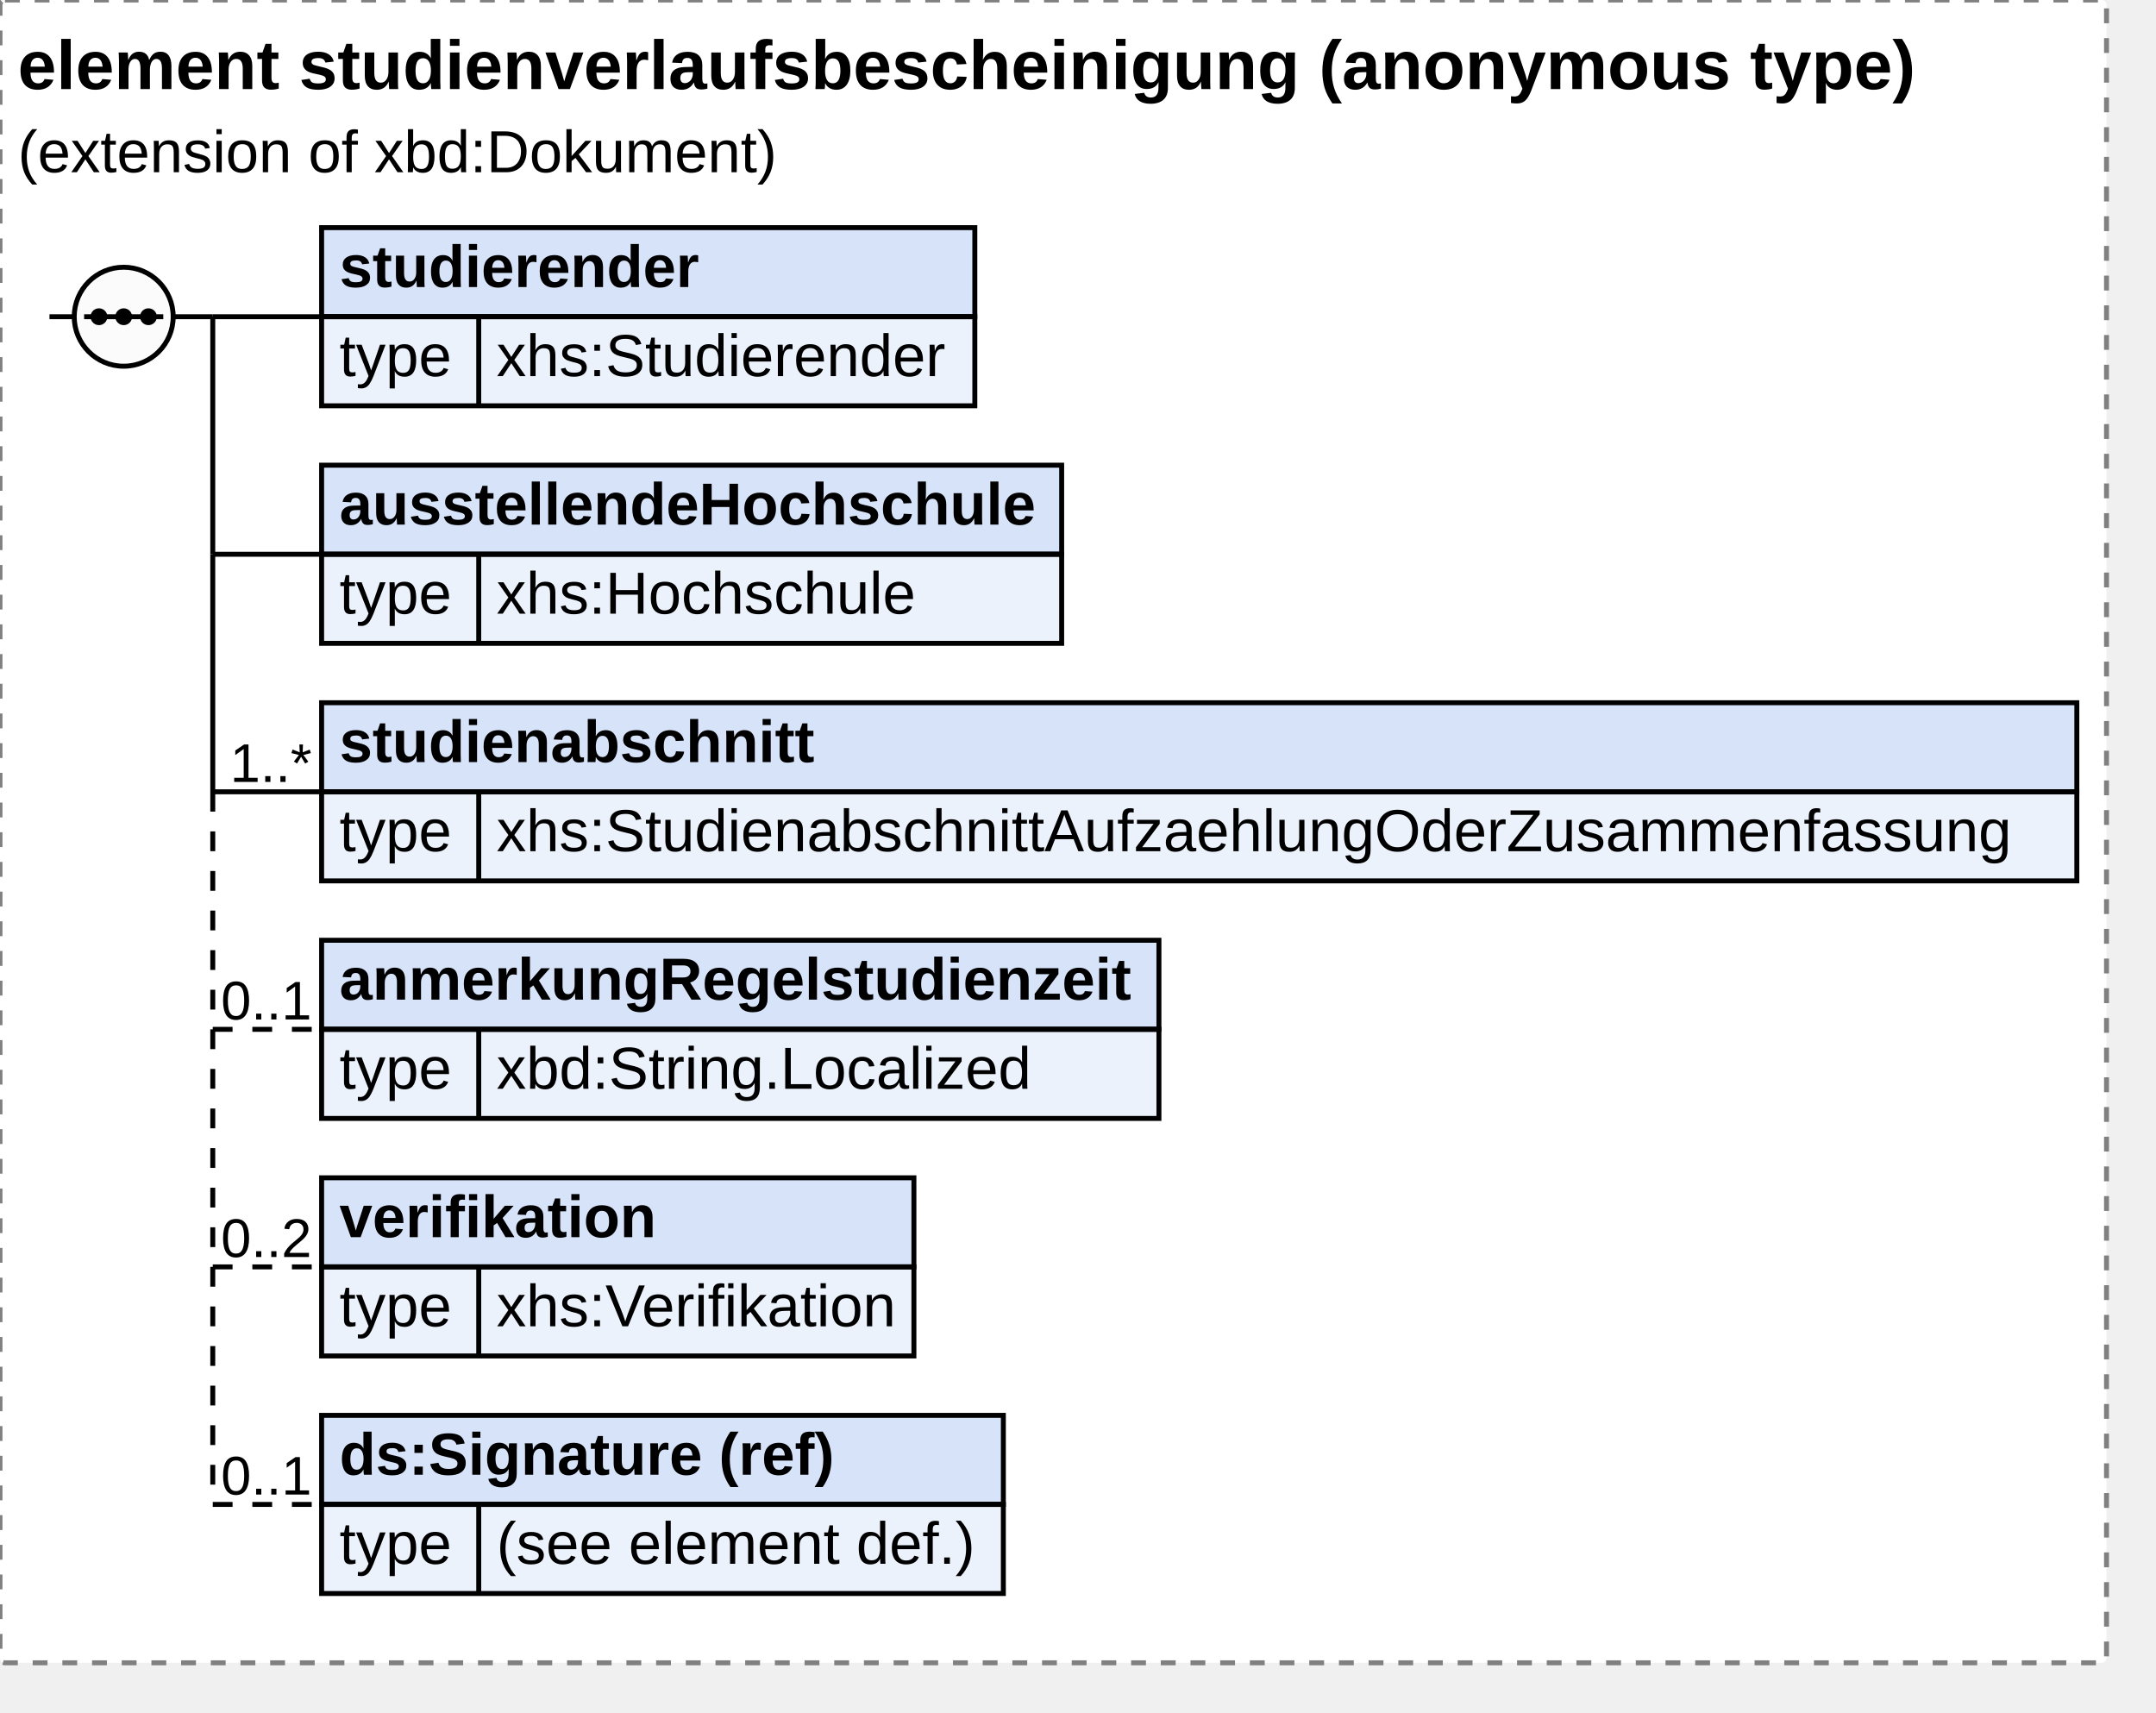
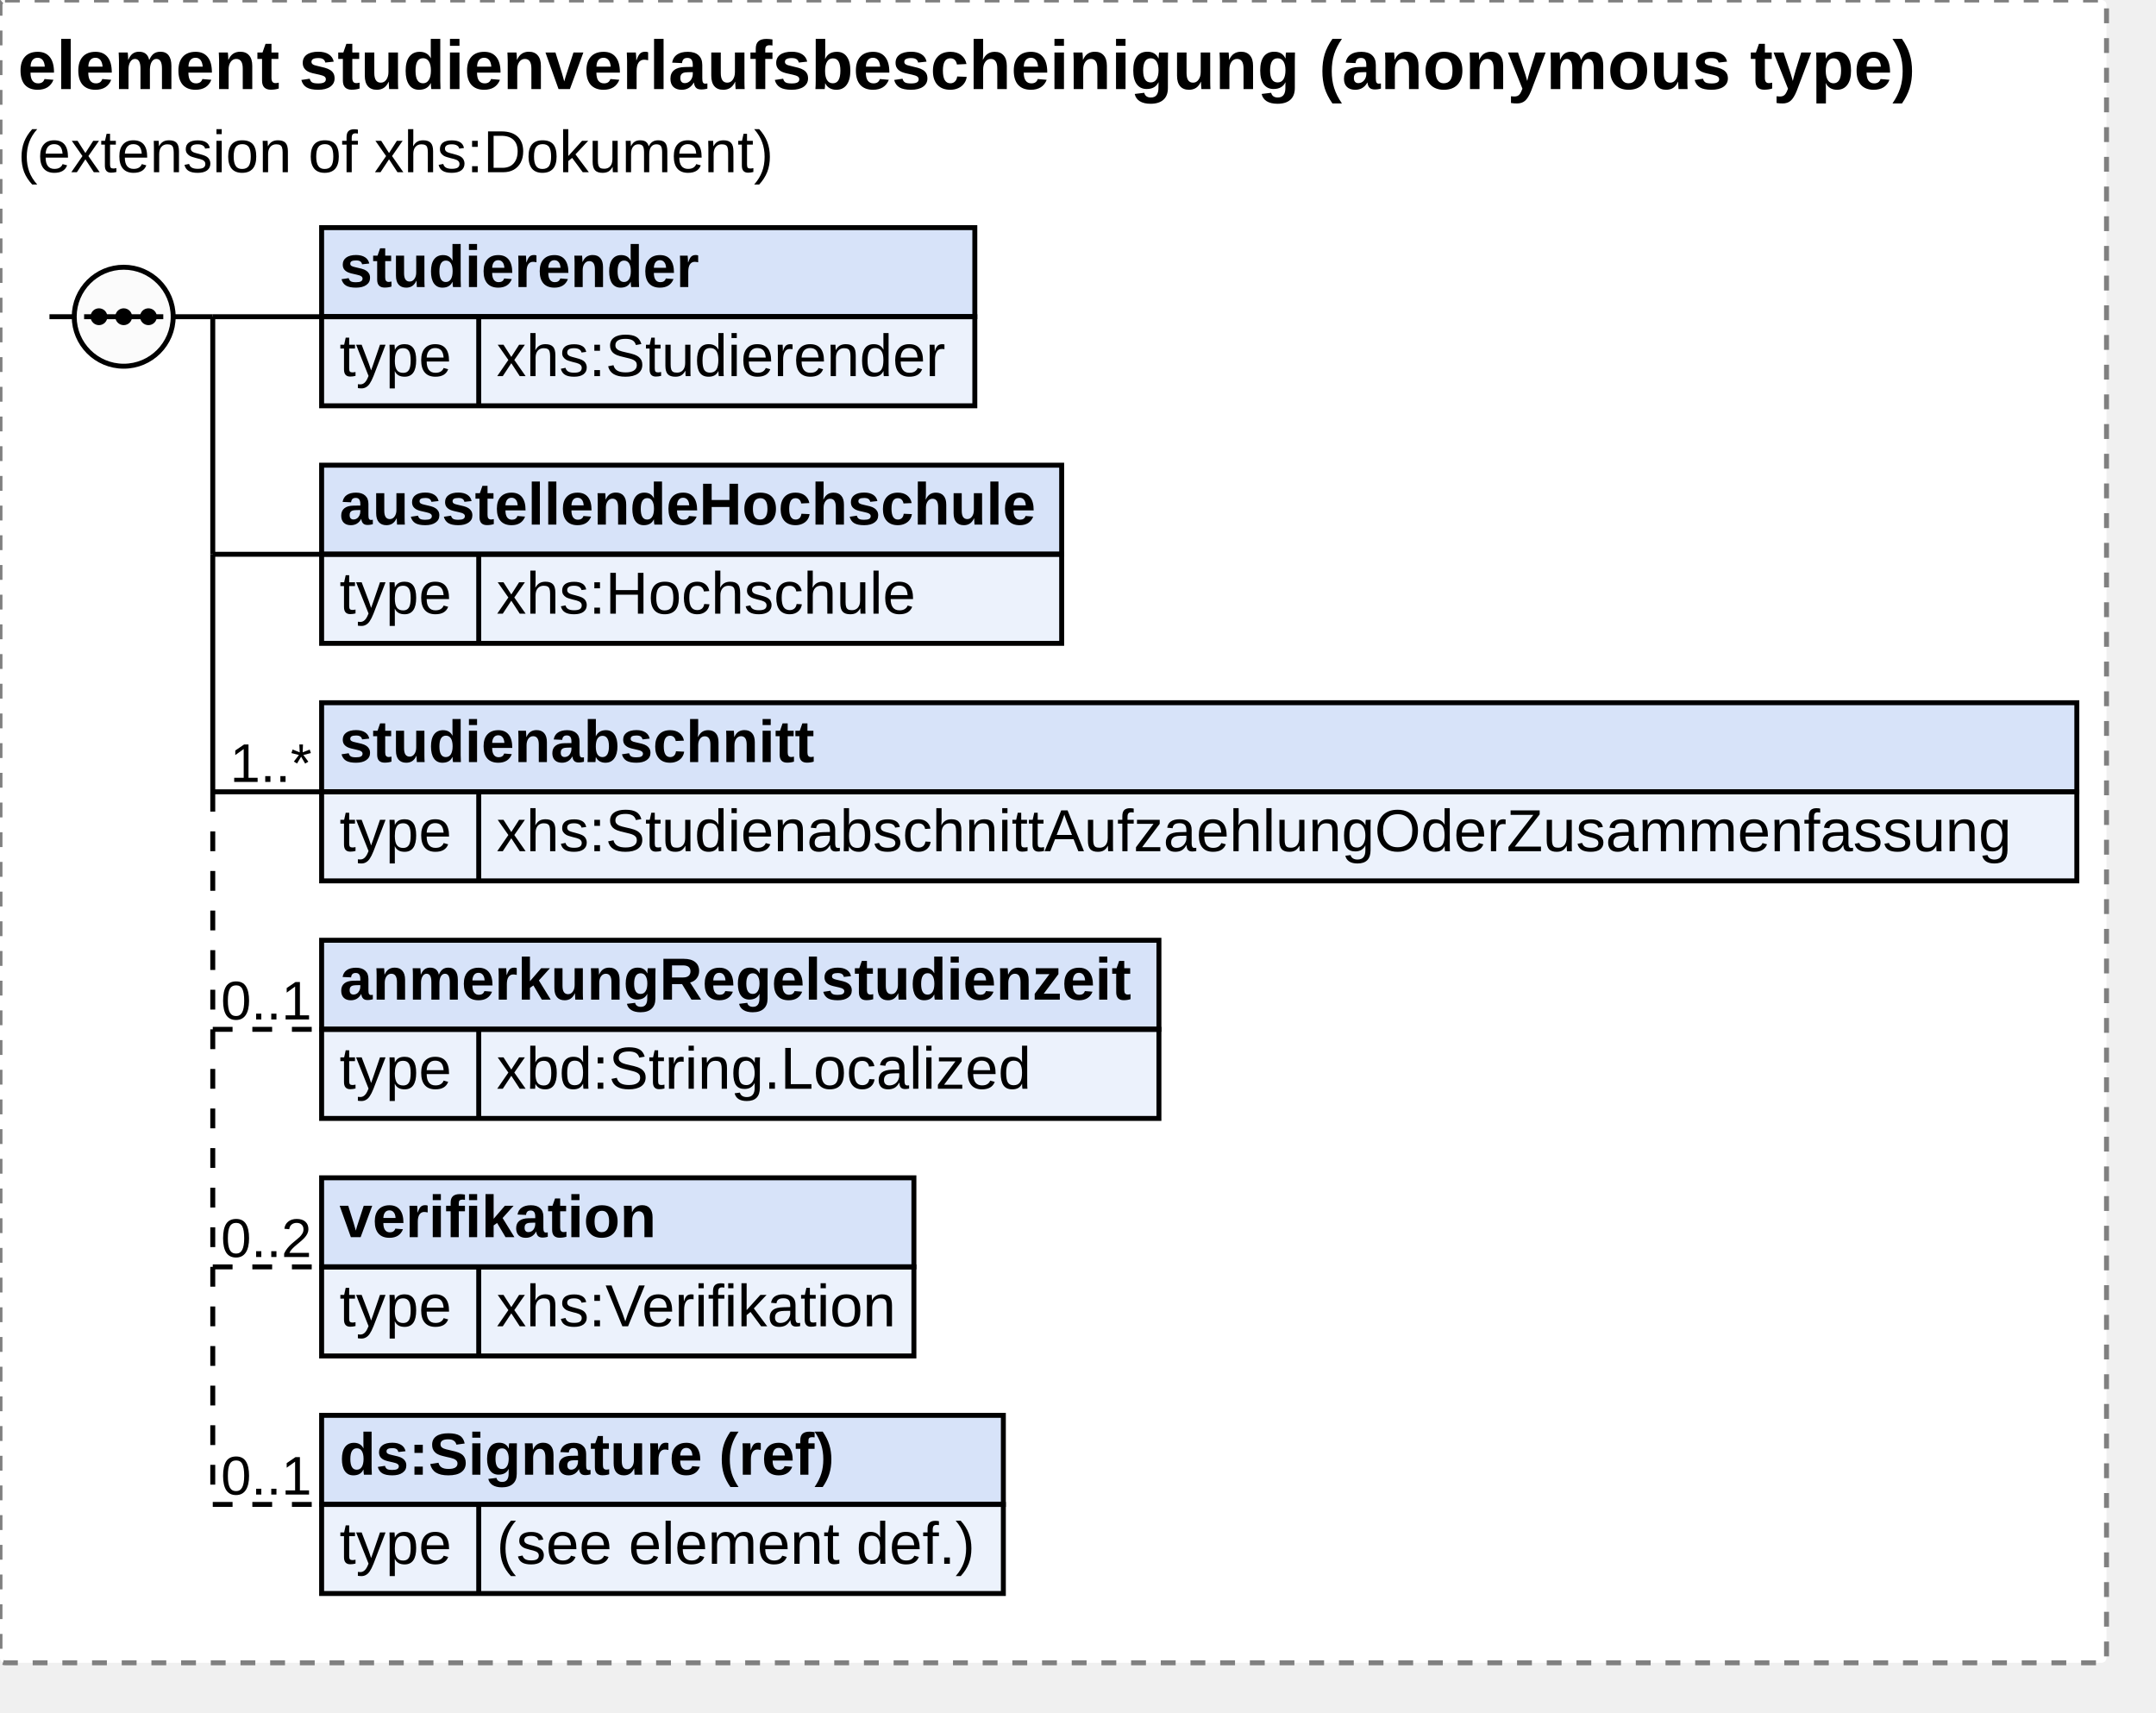
<svg xmlns="http://www.w3.org/2000/svg" width="435.734" height="346">
  <defs>
    <style type="text/css">
                        text {
                            font-family: 'Arial';
                            fill: black;
                        }
                        text.at {
                            font-family: 'Arial';
                            fill: rgb(242, 152, 0);
                        }
                        line {
                            stroke: black;
                        }
                        line.type-structure {
                            stroke: black;
                        }
                        line.type-structure-optional {
                            stroke: black;
                            stroke-dasharray: 4, 4;
                        }
                        rect.attribute-upper {
                            stroke: black;
                            fill: rgb(255, 239, 211);
                        }
                        rect.element-upper {
                            stroke: black;
                            fill: rgb(215, 227, 249);
                        }
                        rect.element-lower {
                            stroke: black;
                            fill: rgb(236, 242, 252);
                        }
                        a text {
                            fill: black;
                        } 
                    </style>
  </defs>
  <rect width="425.734" height="336" stroke-dasharray="3,3" rx="1" ry="1" style="stroke: grey;fill: white;" />
  <text font-size="14" x="3.6" y="18" font-weight="bold">element studienverlaufsbescheinigung (anonymous type)</text>
-   <text font-size="12" x="3.6" y="34.8"> (extension of xbd:Dokument)</text>
+   <text font-size="12" x="3.6" y="34.8"> (extension of xhs:Dokument)</text>
  <g transform="translate(10,46)">
    <g transform="translate(55,0)">
      <rect width="132.016" height="18" class="element-upper" />
      <rect width="132.016" height="18" y="18" class="element-lower" />
      <text font-size="12" x="3.6" y="12" font-weight="bold">studierender</text>
      <line x1="0" y1="18" x2="132.016" y2="18" />
      <text font-size="12" fill="grey" x="3.6" y="30">type</text>
      <line x1="31.753" y1="18" x2="31.753" y2="36" />
      <text font-size="12" x="35.353" y="30">xhs:Studierender</text>
      <g transform="translate(132.0156,0)" />
    </g>
    <line x1="33" y1="18" x2="55" y2="18" class="type-structure-required" />
    <text font-size="11" fill="black" x="53" y="16" text-anchor="end" />
    <line x1="33" y1="18" x2="33" y2="18" class="type-structure-required" />
    <g transform="translate(55,48)">
      <rect width="149.566" height="18" class="element-upper" />
      <rect width="149.566" height="18" y="18" class="element-lower" />
      <text font-size="12" x="3.6" y="12" font-weight="bold">ausstellendeHochschule</text>
      <line x1="0" y1="18" x2="149.566" y2="18" />
      <text font-size="12" fill="grey" x="3.6" y="30">type</text>
      <line x1="31.753" y1="18" x2="31.753" y2="36" />
      <text font-size="12" x="35.353" y="30">xhs:Hochschule</text>
      <g transform="translate(149.5656,0)" />
    </g>
    <line x1="33" y1="66" x2="55" y2="66" class="type-structure-required" />
    <text font-size="11" fill="black" x="53" y="64" text-anchor="end" />
    <line x1="33" y1="18" x2="33" y2="66" class="type-structure-required" />
    <g transform="translate(55,96)">
      <rect width="354.734" height="18" class="element-upper" />
      <rect width="354.734" height="18" y="18" class="element-lower" />
      <text font-size="12" x="3.6" y="12" font-weight="bold">studienabschnitt</text>
      <line x1="0" y1="18" x2="354.734" y2="18" />
      <text font-size="12" fill="grey" x="3.6" y="30">type</text>
      <line x1="31.753" y1="18" x2="31.753" y2="36" />
      <text font-size="12" x="35.353" y="30">xhs:StudienabschnittAufzaehlungOderZusammenfassung</text>
      <g transform="translate(354.7344,0)" />
    </g>
    <line x1="33" y1="114" x2="55" y2="114" class="type-structure-required" />
    <text font-size="11" fill="black" x="53" y="112" text-anchor="end">1..*</text>
    <line x1="33" y1="66" x2="33" y2="114" class="type-structure-required" />
    <g transform="translate(55,144)">
      <rect width="169.222" height="18" class="element-upper" />
      <rect width="169.222" height="18" y="18" class="element-lower" />
      <text font-size="12" x="3.6" y="12" font-weight="bold">anmerkungRegelstudienzeit</text>
      <line x1="0" y1="18" x2="169.222" y2="18" />
      <text font-size="12" fill="grey" x="3.6" y="30">type</text>
      <line x1="31.753" y1="18" x2="31.753" y2="36" />
      <text font-size="12" x="35.353" y="30">xbd:String.Localized</text>
      <g transform="translate(169.2219,0)" />
    </g>
    <line x1="33" y1="162" x2="55" y2="162" class="type-structure-optional" />
    <text font-size="11" fill="black" x="53" y="160" text-anchor="end">0..1</text>
    <line x1="33" y1="114" x2="33" y2="162" class="type-structure-optional" />
    <g transform="translate(55,192)">
      <rect width="119.703" height="18" class="element-upper" />
      <rect width="119.703" height="18" y="18" class="element-lower" />
      <text font-size="12" x="3.6" y="12" font-weight="bold">verifikation</text>
      <line x1="0" y1="18" x2="119.703" y2="18" />
      <text font-size="12" fill="grey" x="3.6" y="30">type</text>
      <line x1="31.753" y1="18" x2="31.753" y2="36" />
      <text font-size="12" x="35.353" y="30">xhs:Verifikation</text>
      <g transform="translate(119.7031,0)" />
    </g>
    <line x1="33" y1="210" x2="55" y2="210" class="type-structure-optional" />
    <text font-size="11" fill="black" x="53" y="208" text-anchor="end">0..2</text>
    <line x1="33" y1="162" x2="33" y2="210" class="type-structure-optional" />
    <g transform="translate(55,240)">
      <rect width="137.781" height="18" class="element-upper" />
      <rect width="137.781" height="18" y="18" class="element-lower" />
      <text font-size="12" x="3.6" y="12" font-weight="bold">ds:Signature (ref)</text>
      <line x1="0" y1="18" x2="137.781" y2="18" />
      <text font-size="12" fill="grey" x="3.6" y="30">type</text>
      <line x1="31.753" y1="18" x2="31.753" y2="36" />
      <text font-size="12" x="35.353" y="30">(see element def.)</text>
      <g transform="translate(137.7812,0)" />
    </g>
    <line x1="33" y1="258" x2="55" y2="258" class="type-structure-optional" />
    <text font-size="11" fill="black" x="53" y="256" text-anchor="end">0..1</text>
    <line x1="33" y1="210" x2="33" y2="258" class="type-structure-optional" />
    <circle cx="15" cy="18" r="10" stroke="black" fill="rgb(251, 251, 251)" />
    <line x1="0" y1="18" x2="5" y2="18" class="type-structure-required" />
    <line x1="25" y1="18" x2="33" y2="18" class="type-structure-required" />
    <circle cx="10" cy="18" r="1.2" stroke="black" fill="black" />
    <circle cx="15" cy="18" r="1.2" stroke="black" fill="black" />
    <circle cx="20" cy="18" r="1.2" stroke="black" fill="black" />
    <line x1="7" y1="18" x2="23" y2="18" />
  </g>
</svg>
